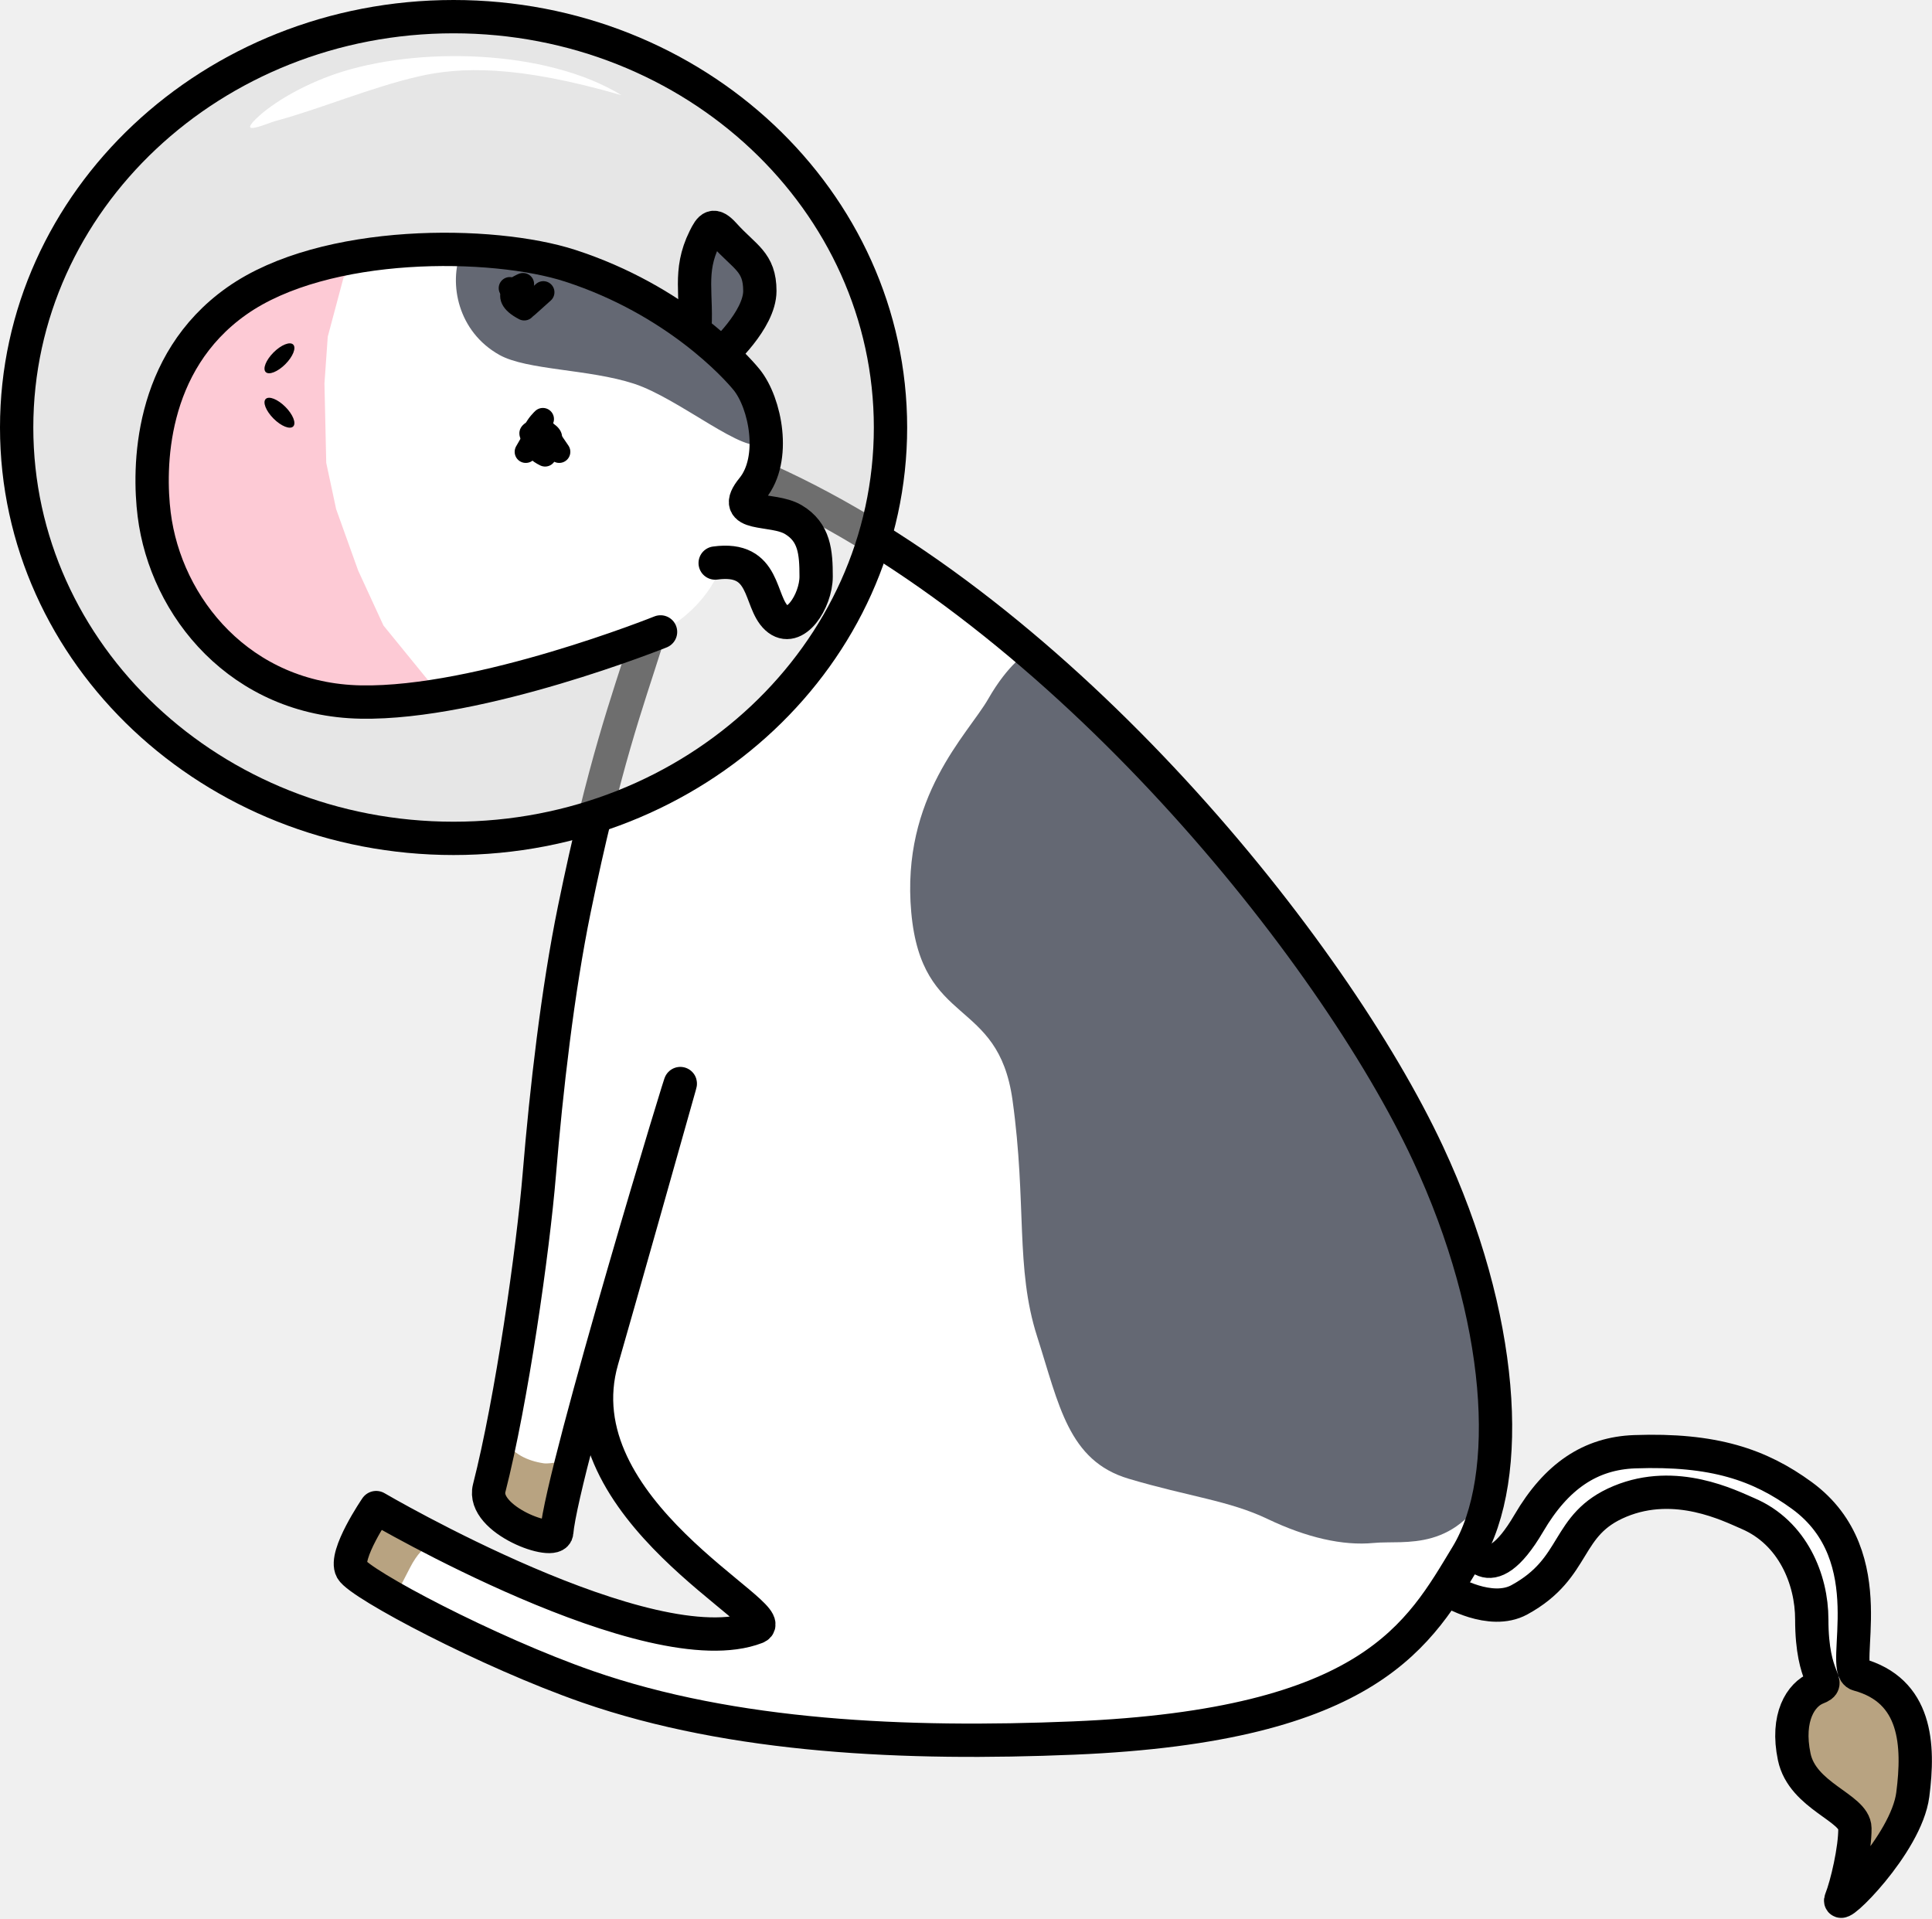
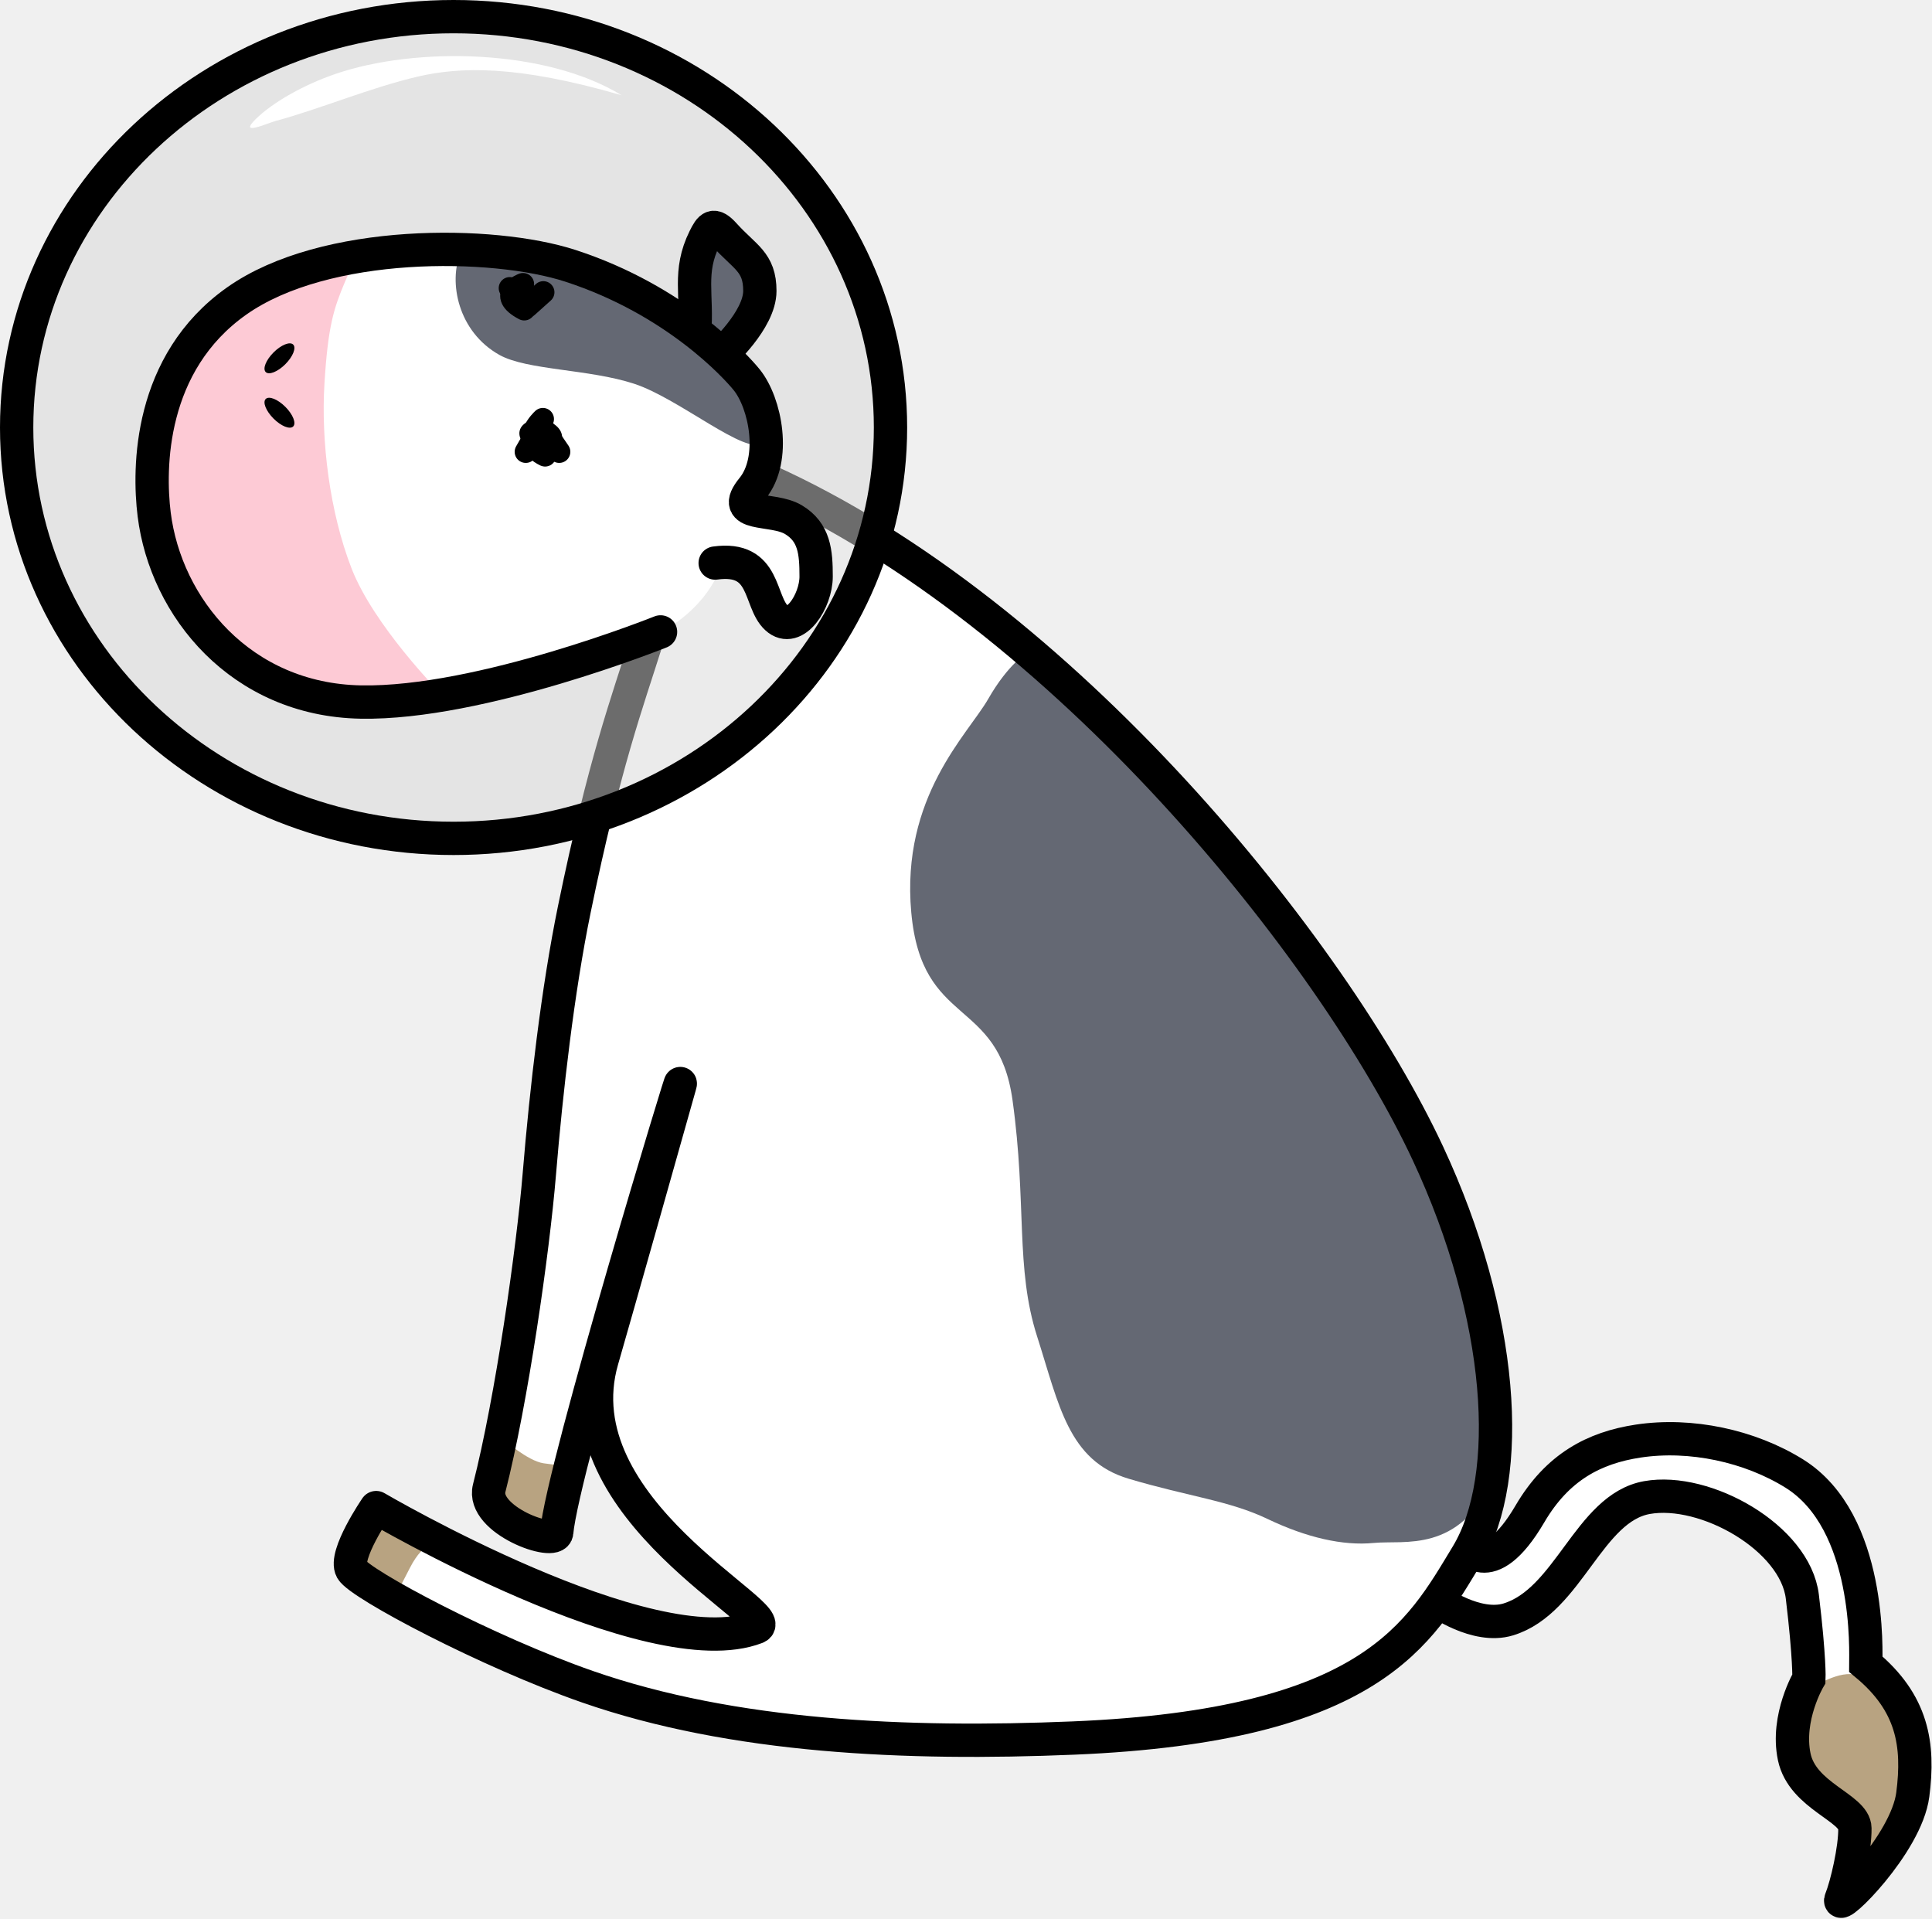
- <svg xmlns="http://www.w3.org/2000/svg" width="1740px" height="1728px" viewBox="0 0 1740 1728" version="1.1" id="cow-animated">
-   <g stroke="none" stroke-width="1" fill="none" fill-rule="evenodd" transform="translate(15, 15)">
-     <g id="Tail" transform="translate(1290, 1292)">
-       <polygon id="tail-color" fill="#FFFFFF" points="21.281 92.188 29.742 100.254 43.371 100.254 55.508 95.102 67.828 71.648 98.367 30.191 140.238 4.652 203.977 0.191 253.652 6.895 296.852 25.695 334.004 54.207 354.922 76.688 365.984 124.68 364.648 190.398 365.137 200.918 395.809 215.609 336.57 213.902 329.688 168.531 314.133 94.754 253.188 48.852 175.496 35.695 124.062 62.895 101.688 106.84 62.266 136.391 25.336 136.516 2.637 125.133" />
-       <polygon id="tail-hair-color" fill="#B8A381" points="328.578 211.074 313.367 234.848 313.109 275.875 328.355 305.711 346.645 317.52 370.359 337.828 358.711 393.34 380.566 378.574 410.293 335.77 421.961 286 411.84 232.66 379.02 205.188 361.555 202.762" />
-       <path d="M0.602,125.68 C0.602,125.68 37.219,147.987 63.391,133.699 C116.547,104.68 103.63,65.983 153.996,45.066 C204.362,24.15 252.821,48.967 269.445,56.098 C309.479,73.27 326.723,115.283 326.723,151.387 C326.723,207.945 345.846,207.488 331.355,213.184 C316.865,218.879 303.48,239.654 310.93,275.158 C318.379,310.662 365.312,320.836 365.562,339.41 C365.812,357.984 358.195,390.621 353.027,403.477 C347.859,416.332 411.908,354.002 417.701,309.145 C423.494,264.287 421.315,215.296 368.396,200.951 C350.895,196.207 393.559,94.986 317.762,39.742 C279.851,12.111 238.461,-2.191 167.27,0.359 C127.331,1.79 96.713,22.385 71.926,64.668 C34.601,128.339 19.648,84.043 19.648,84.043" id="tail-path" stroke="#000000" stroke-width="30" />
-     </g>
-     <g id="Body" transform="translate(300, 417)">
-       <polygon id="body-color" fill="#FFFFFF" points="377.18 0.953 446.062 35.008 534.602 93.805 615.438 152.844 696.711 231.445 826.766 372.133 942.406 550.641 1016.414 729.164 1032.453 840.258 1021.898 929.734 985.773 1008.625 936.742 1055.883 870.258 1094.594 778.5 1120.289 686.32 1131.414 596.742 1135.836 503.352 1131.531 438.633 1129.383 342.008 1114.453 211.375 1083.117 114.391 1044.945 30.836 1002.289 2.984 980.031 13.25 938.75 29 932.906 55.508 942.055 112.82 968.758 188.25 999.711 281.422 1032.164 338.18 1039.094 367.555 1031.5 340.602 1003.75 264.906 931.883 228.773 858.305 218.992 824.391 202.938 879.453 188.273 945.078 165.617 946.547 133.492 926.523 131.242 903.078 163.359 728.742 177.438 584.383 198.227 421.195 223.68 303.164 266.859 153.727" />
-       <path d="M27.297,926.559 C32.721,926.559 75.89,948.577 76.91,953.617 C78.42,961.074 67.795,953.328 54.127,980.043 C30.466,1026.29 39.214,1008.514 19.504,1000.688 C-4.325,991.226 -1.676,968.755 8.109,947.738 C16.577,929.552 13.5,931.857 23.449,927.418 L27.297,926.559 Z" id="hoof" fill="#B8A381" />
-       <path d="M139.557,864.395 C146.463,877.318 160.134,883.59 174.484,885.762 C181.611,886.84 191.587,882.116 196.012,887.807 C199.858,892.753 191.194,899.451 189.893,905.58 C187.469,916.989 187.244,928.789 184.881,940.211 C184.459,942.25 183.638,945.01 181.625,945.543 C158.916,951.557 158.989,942.985 142.406,931.148 C136.651,927.04 129.519,924.96 124.123,920.391 C113.74,911.598 129.424,873.501 135.67,864.807 L139.557,864.395 Z" id="hoof2" fill="#B8A381" />
-       <path d="M609.898,156.094 C609.898,156.094 593.266,165.555 575.016,197.422 C556.766,229.289 496.273,285.461 505.703,389.688 C515.133,493.914 583.883,465.289 596.891,558.688 C609.898,652.086 599.281,709.867 619.039,771.523 C638.797,833.18 647.102,883.5 701.43,899.664 C755.758,915.828 791.727,919.25 826.664,935.945 C861.602,952.641 894.43,960.242 922.18,957.516 C949.93,954.789 998.586,967.29 1030.281,899.664 C1066.293,822.828 979.93,618.852 979.93,618.852 L924.859,511 L817.992,363.336 L647.461,180.234 L609.898,156.094 Z" id="body-spot" fill="#646873" />
-       <path d="M375.102,0.352 C642.727,120.484 885.68,423.93 970.992,606.664 C1039.455,753.308 1048.75,898.305 1006.18,968.516 C963.609,1038.727 921.055,1121.984 651.758,1133.203 C501.45,1139.465 345.424,1132.691 214.141,1087.008 C124.483,1055.809 8.988,994.562 1.711,981.539 C-5.566,968.516 23.785,925.672 23.785,925.672 C23.785,925.672 270.605,1070.399 366.195,1033.547 C392.043,1023.582 188.216,927.566 227.242,792.59 C238.648,753.141 288.086,578.367 297.195,545.789 C306.305,513.211 191.008,891.496 186.391,948.023 C185.314,961.205 118.249,936.831 125.586,908.148 C145.791,829.159 165.046,694.18 170.727,625.387 C176.98,549.666 187.293,459.777 202.219,387.004 C229.158,255.657 250.176,199.637 266.707,147.027" id="body-outline" stroke="#000000" stroke-width="30" stroke-linecap="round" stroke-linejoin="round" />
-     </g>
-     <g id="Head">
-       <polygon id="helmet-color" fill-opacity="0.5" fill="#DCDCDC" points="121.746 104.98 83.348 145.316 55.262 189.195 30.57 238.426 14.469 275.012 9.543 315.285 0.512 372.691 6.727 436.801 20.969 484.898 47.789 547.945 86.664 601.641 126.926 642.129 200.879 695.043 275.633 723.219 348.02 739.367 448.48 737.211 551.148 709.156 632.941 666.387 687.312 619.004 750.148 533.562 785.328 432.059 785.102 303.867 762.336 230.039 711.117 151.051 653 92.766 598.859 55.473 538.078 24.629 455.5 1.953 394.555 3.055 317.289 6.117 252.801 26.121 190.004 54.289 128.977 100.68" />
-       <path d="M580.176,554.469 C533.602,580.484 464.648,595.41 376.559,607.754 C288.469,620.098 229.484,604.766 205.605,586.34 C181.727,567.914 133.637,511.453 126.637,463.801 C119.637,416.148 117.062,390.004 145.527,313.871 C173.992,237.738 311.194,194.213 399.172,205.523 C487.15,216.834 596.065,246.922 641.73,309.621 C666.016,342.965 670.629,363.953 670.629,389.32 C670.629,414.688 658.547,438.395 658.547,438.395 C658.547,438.395 702.324,443.473 711.457,469.305 C720.59,495.137 717.098,527.695 701.07,545.695 C685.043,563.695 684.199,528.738 666.016,507.668 C647.832,486.598 634.859,492.59 634.859,492.59 C634.859,492.59 626.75,528.453 580.176,554.469 Z" id="face-color" fill="#FFFFFF" />
-       <polygon id="ear-color" fill="#646873" points="611.766 286.779 614.762 226.971 627.336 191.092 647.723 200.137 664.439 223.492 670.051 253.119 653.836 285.699 638.646 304.164" />
-       <path d="M532.844,234.634 C532.844,234.634 405.816,197.664 400.268,211.705 C388.939,240.371 397.363,283.664 434.738,304.6 C459.528,318.486 515.397,317.283 556.092,330.582 C596.786,343.881 657.702,396.277 671.928,383.811 C676.461,379.838 668.486,341.423 652.943,314.219 C637.4,287.015 532.844,234.634 532.844,234.634 Z" id="Eye-Spot" fill="#646873" />
-       <polygon id="nose-color" fill="#FDCAD5" points="315.898 216.188 294.387 235.004 280.184 288.215 277.211 330.348 278.824 401.84 287.738 443.504 307.543 498.766 330.355 548.312 380.719 610.102 315.898 616.465 256.859 610.102 201.938 580.445 162.051 540.387 139.43 498.766 127.832 423.699 127.832 364.535 156.18 302.02 191.477 262.926 256.859 227.449" />
-       <ellipse id="left-nostril" fill="#000000" transform="translate(236.6777, 307.6777) rotate(45) translate(-236.6777, -307.6777) " cx="236.678" cy="307.678" rx="7.5" ry="17.5" />
-       <ellipse id="right-nostril" fill="#000000" transform="translate(236.6777, 356.6777) rotate(-45) translate(-236.6777, -356.6777) " cx="236.678" cy="356.678" rx="7.5" ry="17.5" />
-       <path d="M634.293,304.697 C634.293,304.697 669.338,273.299 669.338,247.018 C669.338,220.738 655.764,216.748 637.405,196.367 C627.539,185.414 624.721,189.256 619.58,199.617 C604.502,230.004 613.51,250.746 610.504,285.541" id="left-ear" stroke="#000000" stroke-width="30" />
-       <path d="M579.895,554.07 C579.895,554.07 417.847,619.227 309.938,617.227 C202.028,615.227 134.23,532 123.842,448.176 C118.727,406.907 118.914,311.934 198.256,256.004 C277.597,200.074 428.737,201.643 498.654,224.359 C593.671,255.23 647.995,315.241 657.484,327.008 C674.506,348.113 684.296,398.375 662.714,424.848 C641.132,451.32 680.409,441.586 699.478,452.93 C718.548,464.273 720.027,482.254 720.027,504.223 C720.027,526.191 700.731,556.559 684.401,541.531 C668.07,526.504 675.373,485.699 629.099,492.059" id="face-path" stroke="#000000" stroke-width="30" stroke-linecap="round" stroke-linejoin="round" />
-       <path d="M287.195,51.551 C259.236,61.116 231.096,76.763 215.316,92.254 C199.203,108.072 225.857,95.906 233.363,93.895 C272.093,83.516 319.134,63.725 361.439,53.941 C399.191,45.211 449.939,43.24 544.836,70.777 C476.638,28.951 359.713,26.74 287.195,51.551 Z" id="helmet-highlight" fill="#FFFFFF" />
-       <ellipse id="helmet-outline" stroke="#000000" stroke-width="30" cx="393.5" cy="370" rx="393.5" ry="370" />
-       <g id="g-eyes-open" transform="translate(440, 240)" fill="#000000">
-         <path d="M30.709,4.051 C23.742,3.019 16.807,0.161 9.809,0.955 C-7.965,2.971 3.327,24.325 16.203,26.605 C30.693,29.172 46.588,10.084 28.109,3.627" id="Left-Eye" />
-         <path d="M22.438,123.724 C-0.211,132.841 21.563,158.456 40.135,150.83 C63.113,141.395 46.27,120.17 26.204,123.048 L22.438,123.724 Z" id="Right-eye" />
+ <svg xmlns="http://www.w3.org/2000/svg" width="1740px" height="1728px" viewBox="0 0 1740 1728" version="1.1">
+   <defs />
+   <g id="Page-1" stroke="none" stroke-width="1" fill="none" fill-rule="evenodd">
+     <g id="cow-animated" transform="translate(15, 15)">
+       <g id="Tail" transform="translate(1279, 1280)">
+         <path d="M26.598,100.527 C26.598,100.527 41.021,116.155 49.043,116.838 C57.065,117.521 64.814,116.523 85.229,88.688 C105.643,60.852 114.357,43.436 146.66,25.219 C178.963,7.002 234.881,9.262 264.652,18.895 C294.424,28.527 318.203,43.009 347.57,73.803 C361.608,88.522 370.808,118.385 374.645,151.332 C378.481,184.28 376.984,225.902 376.984,225.902 L347.57,225.902 C347.57,225.902 354.266,163.826 335.744,118.405 C317.222,72.985 273.928,59.449 258.225,51.02 C197.945,27.727 161.007,51.475 141.375,70.398 C121.743,89.322 86.803,159.57 44.145,154.84 C20.967,152.383 7.424,136.68 7.424,136.68 L26.598,100.527 Z" id="tail-color" fill="#FFFFFF" fill-rule="nonzero" />
+         <path d="M339.578,223.074 C318.52,240.672 310.137,277.096 336.441,314.506 C346.303,325.846 370.593,328.503 377.053,347.15 C383.512,365.798 362.551,412.532 369.711,405.34 C415.877,364.59 439.805,337.768 432.961,298 C426.117,258.232 411.289,236.037 392.816,220.758 C374.344,205.479 357.578,214.832 339.578,223.074 Z" id="tail-hair-color" fill="#B8A381" fill-rule="nonzero" />
+         <path d="M0.621,146.773 C0.621,146.773 35.663,172.127 64.373,163.387 C118.947,146.773 136.652,63.059 189.291,53.648 C241.93,44.238 322.889,89.937 329.236,142.955 C335.962,199.132 335.156,216.758 335.156,216.758 C335.156,216.758 314.48,251.654 321.93,287.158 C329.379,322.662 376.312,332.836 376.562,351.41 C376.812,369.984 369.195,402.621 364.027,415.477 C358.859,428.332 422.908,366.002 428.701,321.145 C434.494,276.287 428.701,238.615 386.34,203.637 C386.34,194.357 391.768,75.436 321.93,31.986 C282.052,7.176 228.777,-4.432 181.273,2.795 C141.795,8.801 108.67,26.084 83.883,68.367 C46.558,132.038 26.051,96.338 26.051,96.338" id="tail-path" stroke="#000000" stroke-width="30" />
      </g>
-       <g id="g-eyes-closed" transform="translate(444, 244)" stroke-linecap="round" stroke-width="20" stroke="#000000" stroke-linejoin="round">
-         <polyline id="Right-eye-closed" points="44.65 147.889 28.295 123.91 14.518 147.889" />
-         <polyline id="Left-eye-closed" points="30.344 4.205 16.012 17.068 0.146 0.498" />
+       <g id="Body" transform="translate(300, 417)">
+         <polygon id="body-color" fill="#FFFFFF" fill-rule="nonzero" points="367.555 1.547 446.062 35.008 534.602 93.805 615.438 152.844 690.504 240.793 817.031 380.902 942.406 550.641 1016.414 729.164 1032.453 840.258 1021.898 929.734 985.773 1008.625 936.742 1055.883 870.258 1094.594 778.5 1120.289 686.32 1131.414 596.742 1135.836 503.352 1131.531 438.633 1129.383 342.008 1114.453 211.375 1083.117 114.391 1044.945 30.836 1002.289 2.984 980.031 13.25 938.75 29 932.906 55.508 942.055 112.82 968.758 188.25 999.711 281.422 1032.164 338.18 1039.094 367.555 1031.5 340.602 1003.75 264.906 931.883 228.773 858.305 218.992 824.391 202.938 879.453 186.9 944.289 131.242 903.078 163.359 728.742 177.438 584.383 198.227 421.195 223.68 303.164 266.859 153.727" />
+         <path d="M27.297,926.559 C32.721,926.559 75.89,948.577 76.91,953.617 C78.42,961.074 67.795,953.328 54.127,980.043 C30.466,1026.29 39.214,1008.514 19.504,1000.688 C-4.325,991.226 -1.676,968.755 8.109,947.738 C16.577,929.552 13.5,931.857 23.449,927.418 L27.297,926.559 Z" id="hoof" fill="#B8A381" fill-rule="nonzero" />
+         <path d="M138.517,864.306 C138.517,864.306 160.134,883.59 174.484,885.762 C181.611,886.84 200.735,888.802 200.735,888.802 L188.471,944.778 C188.471,944.778 176.518,945.598 164.089,942.045 C151.66,938.492 131.593,928.383 128.595,925.844 C123.199,921.274 138.517,864.306 138.517,864.306 Z" id="hoof2" fill="#B8A381" fill-rule="nonzero" />
+         <path d="M609.898,156.094 C609.898,156.094 593.266,165.555 575.016,197.422 C556.766,229.289 496.273,285.461 505.703,389.688 C515.133,493.914 583.883,465.289 596.891,558.688 C609.898,652.086 599.281,709.867 619.039,771.523 C638.797,833.18 647.102,883.5 701.43,899.664 C755.758,915.828 791.727,919.25 826.664,935.945 C861.602,952.641 894.43,960.242 922.18,957.516 C949.93,954.789 998.586,967.29 1030.281,899.664 C1066.293,822.828 979.93,618.852 979.93,618.852 L924.859,511 L817.992,363.336 L647.461,180.234 L609.898,156.094 Z" id="body-spot" fill="#646873" fill-rule="nonzero" />
+         <path d="M375.102,0.352 C642.727,120.484 885.68,423.93 970.992,606.664 C1039.455,753.308 1048.75,898.305 1006.18,968.516 C963.609,1038.727 921.055,1121.984 651.758,1133.203 C501.45,1139.465 345.424,1132.691 214.141,1087.008 C124.483,1055.809 8.988,994.562 1.711,981.539 C-5.566,968.516 23.785,925.672 23.785,925.672 C23.785,925.672 270.605,1070.399 366.195,1033.547 C392.043,1023.582 188.216,927.566 227.242,792.59 C238.648,753.141 288.086,578.367 297.195,545.789 C306.305,513.211 191.008,891.496 186.391,948.023 C185.314,961.205 118.249,936.831 125.586,908.148 C145.791,829.159 165.046,694.18 170.727,625.387 C176.98,549.666 187.293,459.777 202.219,387.004 C229.158,255.657 250.176,199.637 266.707,147.027" id="body-outline" stroke="#000000" stroke-width="30" stroke-linecap="round" stroke-linejoin="round" />
      </g>
-       <g id="g-eyes-down" transform="translate(445, 240)" stroke="#000000" stroke-width="20" stroke-linecap="round" stroke-linejoin="round">
-         <path d="M28.918,122.375 C28.918,122.375 5.988,143.098 30.934,155.16 M11.027,0.844 C11.027,0.844 -13.473,10.172 12.129,23.59" />
+       <g id="Head">
+         <ellipse id="helmet-color" fill-opacity="0.5" fill="#D8D8D8" fill-rule="nonzero" cx="393.5" cy="370" rx="393.5" ry="370" />
+         <path d="M580.176,554.469 C533.602,580.484 464.648,595.41 376.559,607.754 C288.469,620.098 229.484,604.766 205.605,586.34 C181.727,567.914 144.412,507.479 137.412,459.826 C130.412,412.174 117.062,390.004 145.527,313.871 C173.992,237.738 311.194,194.213 399.172,205.523 C487.15,216.834 596.065,246.922 641.73,309.621 C666.016,342.965 670.629,363.953 670.629,389.32 C670.629,414.688 658.547,438.395 658.547,438.395 C658.547,438.395 702.324,443.473 711.457,469.305 C720.59,495.137 717.098,527.695 701.07,545.695 C685.043,563.695 684.199,528.738 666.016,507.668 C647.832,486.598 634.859,492.59 634.859,492.59 C634.859,492.59 626.75,528.453 580.176,554.469 Z" id="face-color" fill="#FFFFFF" fill-rule="nonzero" />
+         <path d="M611.766,286.779 C611.766,286.779 611.501,247.009 614.762,226.971 C618.022,206.932 627.336,191.092 627.336,191.092 C627.336,191.092 660.12,214.977 664.439,223.492 C668.759,232.008 671.396,236.611 670.051,253.119 C668.705,269.627 638.646,304.164 638.646,304.164 L611.766,286.779 Z" id="ear-color" fill="#646873" fill-rule="nonzero" />
+         <path d="M532.505,234.346 C462.997,212.61 407.185,203.446 399.81,212.61 C388.822,238.978 397.363,283.664 434.738,304.6 C459.528,318.486 515.397,317.283 556.092,330.582 C596.786,343.881 657.702,396.277 671.928,383.811 C676.461,379.838 668.486,341.423 652.943,314.219 C637.4,287.015 576.698,254.729 532.505,234.346 Z" id="Eye-Spot" fill="#646873" fill-rule="nonzero" />
+         <path d="M313.526,208.98 C313.526,208.98 305.383,215.773 295.514,239.227 C285.644,262.68 280.385,278.59 277.211,330.348 C274.037,382.105 281.834,446.006 301.672,497.029 C321.51,548.053 380.168,607.686 380.168,607.686 C380.168,607.686 296.685,620.613 251.433,607.686 C206.181,594.758 174.439,568.982 159.396,543.105 C144.354,517.229 111.275,455.307 126.703,365.277 C142.131,275.248 203.377,247.084 239.496,231.119 C275.615,215.155 313.526,208.98 313.526,208.98 Z" id="nose-color" fill="#FDCAD5" fill-rule="nonzero" />
+         <ellipse id="left-nostril" fill="#000000" fill-rule="nonzero" transform="translate(236.6777, 307.6777) rotate(45) translate(-236.6777, -307.6777) " cx="236.678" cy="307.678" rx="7.5" ry="17.5" />
+         <ellipse id="right-nostril" fill="#000000" fill-rule="nonzero" transform="translate(236.6777, 356.6777) rotate(-45) translate(-236.6777, -356.6777) " cx="236.678" cy="356.678" rx="7.5" ry="17.5" />
+         <path d="M634.293,304.697 C634.293,304.697 669.338,273.299 669.338,247.018 C669.338,220.738 655.764,216.748 637.405,196.367 C627.539,185.414 624.721,189.256 619.58,199.617 C604.502,230.004 613.51,250.746 610.504,285.541" id="left-ear" stroke="#000000" stroke-width="30" />
+         <path d="M579.895,554.07 C579.895,554.07 417.847,619.227 309.938,617.227 C202.028,615.227 134.23,532 123.842,448.176 C118.727,406.907 118.914,311.934 198.256,256.004 C277.597,200.074 428.737,201.643 498.654,224.359 C593.671,255.23 647.995,315.241 657.484,327.008 C674.506,348.113 684.296,398.375 662.714,424.848 C641.132,451.32 680.409,441.586 699.478,452.93 C718.548,464.273 720.027,482.254 720.027,504.223 C720.027,526.191 700.731,556.559 684.401,541.531 C668.07,526.504 675.373,485.699 629.099,492.059" id="face-path" stroke="#000000" stroke-width="30" stroke-linecap="round" stroke-linejoin="round" />
+         <path d="M287.195,51.551 C259.236,61.116 231.096,76.763 215.316,92.254 C199.203,108.072 225.857,95.906 233.363,93.895 C272.093,83.516 319.134,63.725 361.439,53.941 C399.191,45.211 449.939,43.24 544.836,70.777 C476.638,28.951 359.713,26.74 287.195,51.551 Z" id="helmet-highlight" fill="#FFFFFF" fill-rule="nonzero" />
+         <ellipse id="helmet-outline" stroke="#000000" stroke-width="30" cx="393.5" cy="370" rx="393.5" ry="370" />
+         <g id="g-eyes-open" transform="translate(440, 240)" fill-rule="nonzero" fill="#000000">
+           <path d="M30.709,4.051 C23.742,3.019 16.807,0.161 9.809,0.955 C-7.965,2.971 3.327,24.325 16.203,26.605 C30.693,29.172 46.588,10.084 28.109,3.627" id="Left-Eye" />
+           <path d="M22.438,123.724 C-0.211,132.841 21.563,158.456 40.135,150.83 C63.113,141.395 46.27,120.17 26.204,123.048 L22.438,123.724 Z" id="Right-eye" />
+         </g>
+         <g id="g-eyes-closed" stroke-linecap="round" stroke-linejoin="round" transform="translate(444, 244)" stroke-width="20" stroke="#000000">
+           <polyline id="Right-eye-closed" points="44.65 147.889 28.295 123.91 14.518 147.889" />
+           <polyline id="Left-eye-closed" points="30.344 4.205 16.012 17.068 0.146 0.498" />
+         </g>
+         <g id="g-eyes-down" stroke-linecap="round" stroke-linejoin="round" transform="translate(445, 240)" stroke="#000000" stroke-width="20">
+           <path d="M28.918,122.375 C28.918,122.375 5.988,143.098 30.934,155.16 M11.027,0.844 C11.027,0.844 -13.473,10.172 12.129,23.59" id="Shape" />
+         </g>
      </g>
    </g>
  </g>
</svg>
